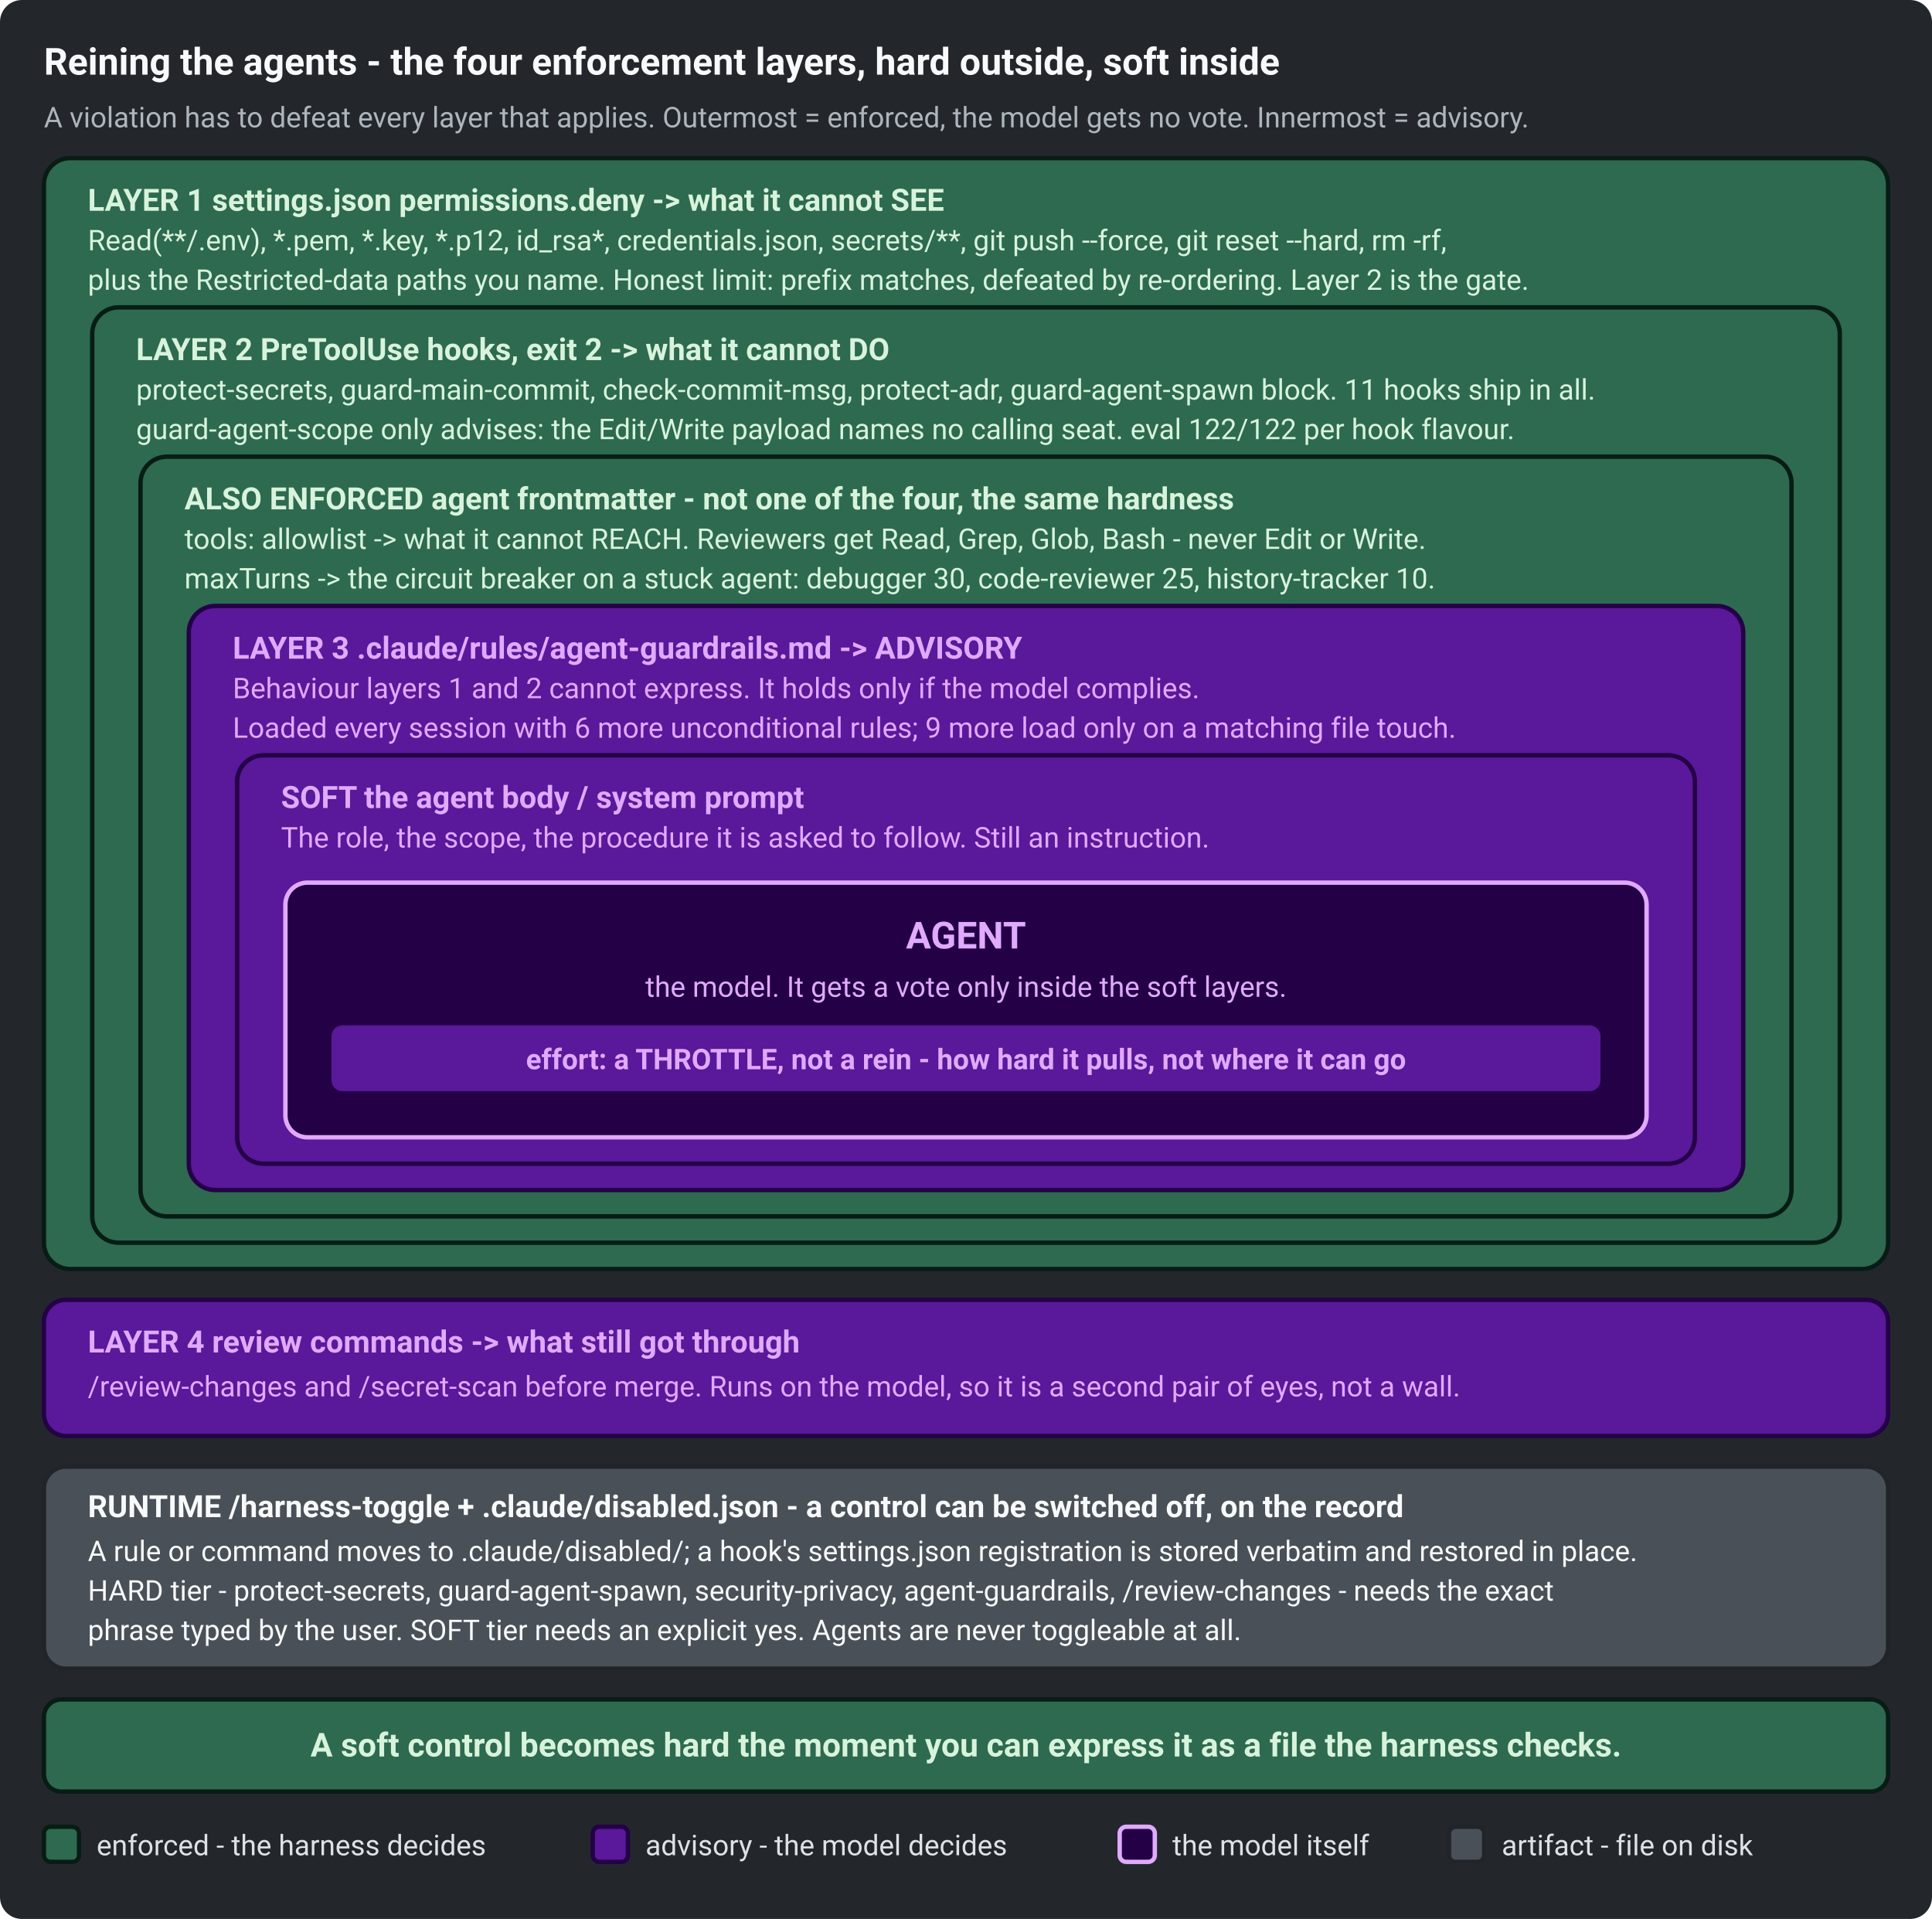
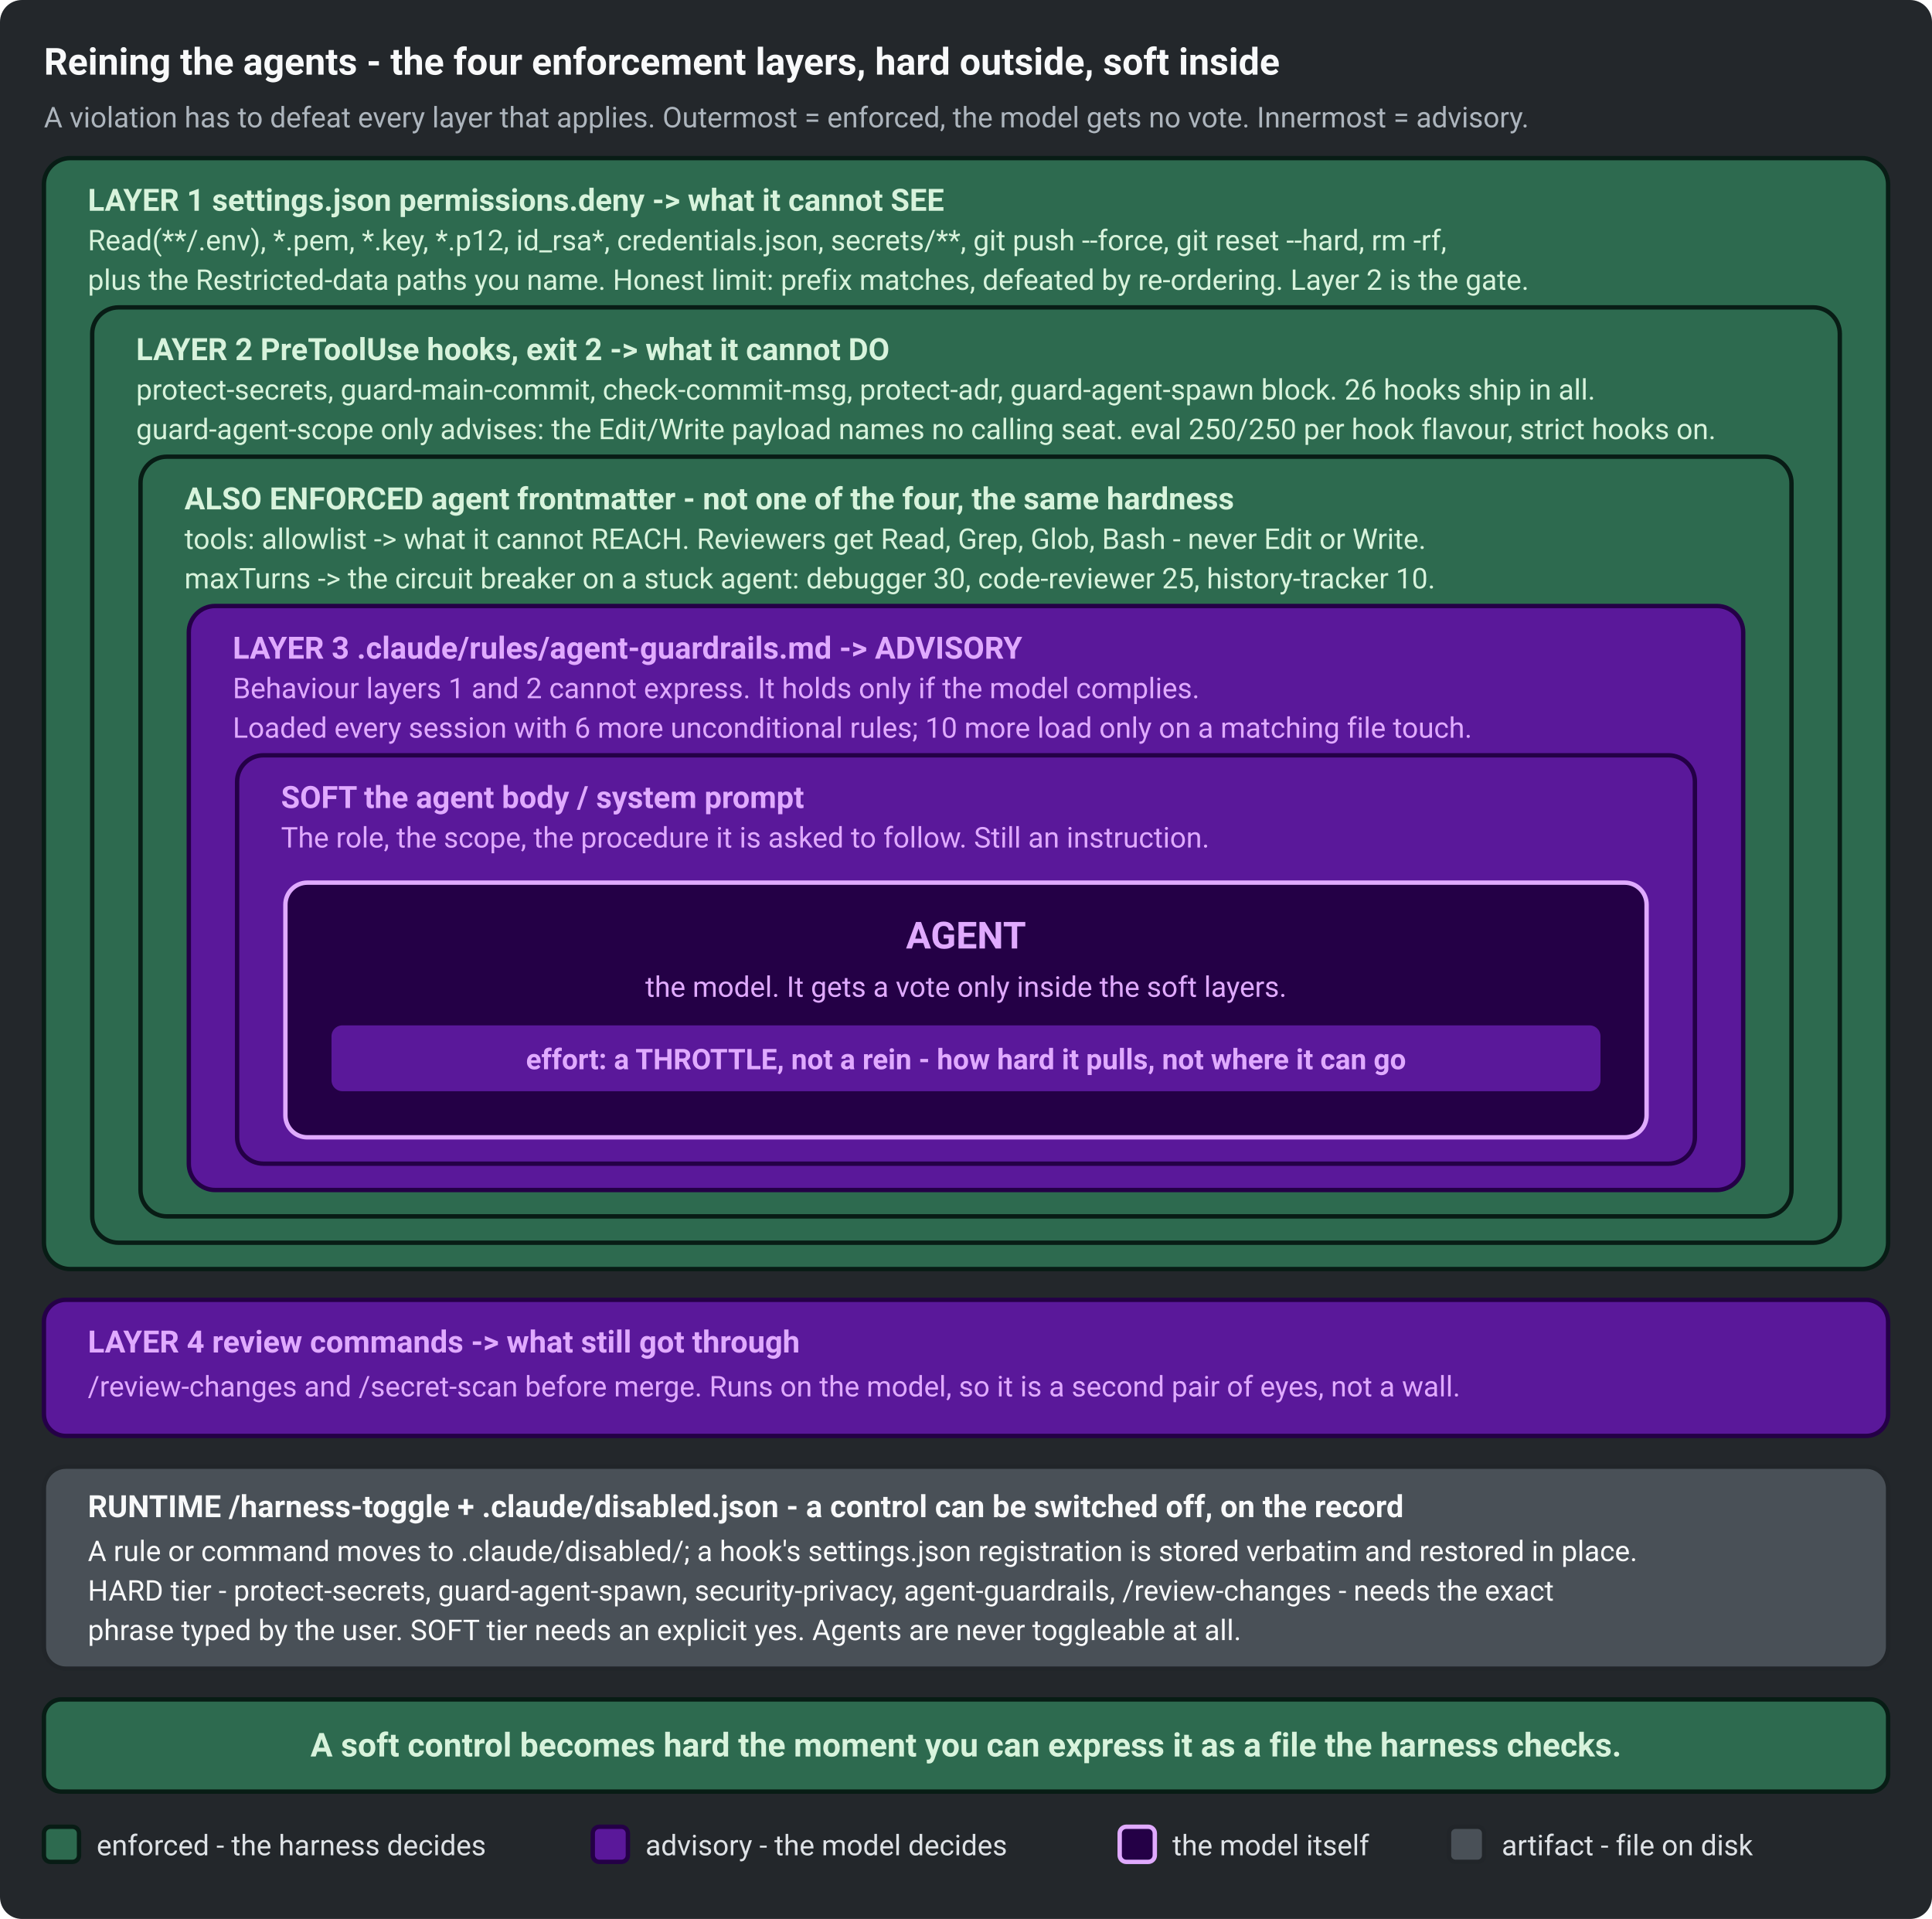
<svg xmlns="http://www.w3.org/2000/svg" width="880" height="874" viewBox="0 0 880 874" role="img" aria-labelledby="cl-title cl-desc" font-family="ui-sans-serif, system-ui, -apple-system, Segoe UI, Roboto, sans-serif">
  <rect x="0" y="0" width="880" height="874" rx="10" fill="#23272B" />
  <text x="20" y="34" font-size="17" font-weight="700" fill="#F8F9FA">Reining the agents - the four enforcement layers, hard outside, soft inside</text>
  <text x="20" y="58" font-size="13" fill="#ADB5BD">A violation has to defeat every layer that applies. Outermost = enforced, the model gets no vote. Innermost = advisory.</text>
  <rect x="20" y="72" width="840" height="506" rx="12" fill="#2D6A4F" stroke="#081C15" stroke-width="2" />
  <text x="40" y="96" font-size="14" font-weight="700" fill="#D8F3DC">LAYER 1   settings.json permissions.deny   -&gt;   what it cannot SEE</text>
  <text x="40" y="114" font-size="13" fill="#D8F3DC">Read(**/.env), *.pem, *.key, *.p12, id_rsa*, credentials.json, secrets/**, git push --force, git reset --hard, rm -rf,</text>
  <text x="40" y="132" font-size="13" fill="#D8F3DC">plus the Restricted-data paths you name. Honest limit: prefix matches, defeated by re-ordering. Layer 2 is the gate.</text>
  <rect x="42" y="140" width="796" height="426" rx="12" fill="#2D6A4F" stroke="#081C15" stroke-width="2" />
  <text x="62" y="164" font-size="14" font-weight="700" fill="#D8F3DC">LAYER 2   PreToolUse hooks, exit 2   -&gt;   what it cannot DO</text>
-   <text x="62" y="182" font-size="13" fill="#D8F3DC">protect-secrets, guard-main-commit, check-commit-msg, protect-adr, guard-agent-spawn block. 11 hooks ship in all.</text>
-   <text x="62" y="200" font-size="13" fill="#D8F3DC">guard-agent-scope only advises: the Edit/Write payload names no calling seat. eval 122/122 per hook flavour.</text>
+   <text x="62" y="182" font-size="13" fill="#D8F3DC">protect-secrets, guard-main-commit, check-commit-msg, protect-adr, guard-agent-spawn block. 26 hooks ship in all.</text>
+   <text x="62" y="200" font-size="13" fill="#D8F3DC">guard-agent-scope only advises: the Edit/Write payload names no calling seat. eval 250/250 per hook flavour, strict hooks on.</text>
  <rect x="64" y="208" width="752" height="346" rx="12" fill="#2D6A4F" stroke="#081C15" stroke-width="2" />
  <text x="84" y="232" font-size="14" font-weight="700" fill="#D8F3DC">ALSO ENFORCED   agent frontmatter   -   not one of the four, the same hardness</text>
  <text x="84" y="250" font-size="13" fill="#D8F3DC">tools: allowlist  -&gt;  what it cannot REACH. Reviewers get Read, Grep, Glob, Bash - never Edit or Write.</text>
  <text x="84" y="268" font-size="13" fill="#D8F3DC">maxTurns  -&gt;  the circuit breaker on a stuck agent: debugger 30, code-reviewer 25, history-tracker 10.</text>
  <rect x="86" y="276" width="708" height="266" rx="12" fill="#5A189A" stroke="#240046" stroke-width="2" />
  <text x="106" y="300" font-size="14" font-weight="700" fill="#E0AAFF">LAYER 3   .claude/rules/agent-guardrails.md   -&gt;   ADVISORY</text>
  <text x="106" y="318" font-size="13" fill="#E0AAFF">Behaviour layers 1 and 2 cannot express. It holds only if the model complies.</text>
-   <text x="106" y="336" font-size="13" fill="#E0AAFF">Loaded every session with 6 more unconditional rules; 9 more load only on a matching file touch.</text>
+   <text x="106" y="336" font-size="13" fill="#E0AAFF">Loaded every session with 6 more unconditional rules; 10 more load only on a matching file touch.</text>
  <rect x="108" y="344" width="664" height="186" rx="12" fill="#5A189A" stroke="#240046" stroke-width="2" />
  <text x="128" y="368" font-size="14" font-weight="700" fill="#E0AAFF">SOFT   the agent body / system prompt</text>
  <text x="128" y="386" font-size="13" fill="#E0AAFF">The role, the scope, the procedure it is asked to follow. Still an instruction.</text>
  <rect x="130" y="402" width="620" height="116" rx="10" fill="#240046" stroke="#E0AAFF" stroke-width="2" />
  <text x="440" y="432" font-size="17" font-weight="700" fill="#E0AAFF" text-anchor="middle">AGENT</text>
  <text x="440" y="454" font-size="13" fill="#E0AAFF" text-anchor="middle">the model. It gets a vote only inside the soft layers.</text>
  <rect x="150" y="466" width="580" height="32" rx="6" fill="#5A189A" stroke="#240046" stroke-width="2" />
  <text x="440" y="487" font-size="13" font-weight="700" fill="#E0AAFF" text-anchor="middle">effort:   a THROTTLE, not a rein - how hard it pulls, not where it can go</text>
  <rect x="20" y="592" width="840" height="62" rx="10" fill="#5A189A" stroke="#240046" stroke-width="2" />
  <text x="40" y="616" font-size="14" font-weight="700" fill="#E0AAFF">LAYER 4   review commands   -&gt;   what still got through</text>
  <text x="40" y="636" font-size="13" fill="#E0AAFF">/review-changes and /secret-scan before merge. Runs on the model, so it is a second pair of eyes, not a wall.</text>
  <rect x="20" y="668" width="840" height="92" rx="10" fill="#495057" stroke="#212529" stroke-width="2" />
  <text x="40" y="691" font-size="14" font-weight="700" fill="#F8F9FA">RUNTIME   /harness-toggle   +   .claude/disabled.json   -   a control can be switched off, on the record</text>
  <text x="40" y="711" font-size="13" fill="#F8F9FA">A rule or command moves to .claude/disabled/; a hook's settings.json registration is stored verbatim and restored in place.</text>
  <text x="40" y="729" font-size="13" fill="#F8F9FA">HARD tier - protect-secrets, guard-agent-spawn, security-privacy, agent-guardrails, /review-changes - needs the exact</text>
  <text x="40" y="747" font-size="13" fill="#F8F9FA">phrase typed by the user. SOFT tier needs an explicit yes. Agents are never toggleable at all.</text>
  <rect x="20" y="774" width="840" height="42" rx="8" fill="#2D6A4F" stroke="#081C15" stroke-width="2" />
  <text x="440" y="800" font-size="15" font-weight="700" fill="#D8F3DC" text-anchor="middle">A soft control becomes hard the moment you can express it as a file the harness checks.</text>
  <rect x="20" y="832" width="16" height="16" rx="3" fill="#2D6A4F" stroke="#081C15" stroke-width="2" />
  <text x="44" y="845" font-size="13" fill="#DEE2E6">enforced - the harness decides</text>
  <rect x="270" y="832" width="16" height="16" rx="3" fill="#5A189A" stroke="#240046" stroke-width="2" />
  <text x="294" y="845" font-size="13" fill="#DEE2E6">advisory - the model decides</text>
  <rect x="510" y="832" width="16" height="16" rx="3" fill="#240046" stroke="#E0AAFF" stroke-width="2" />
  <text x="534" y="845" font-size="13" fill="#DEE2E6">the model itself</text>
  <rect x="660" y="832" width="16" height="16" rx="3" fill="#495057" stroke="#212529" stroke-width="2" />
  <text x="684" y="845" font-size="13" fill="#DEE2E6">artifact - file on disk</text>
</svg>
